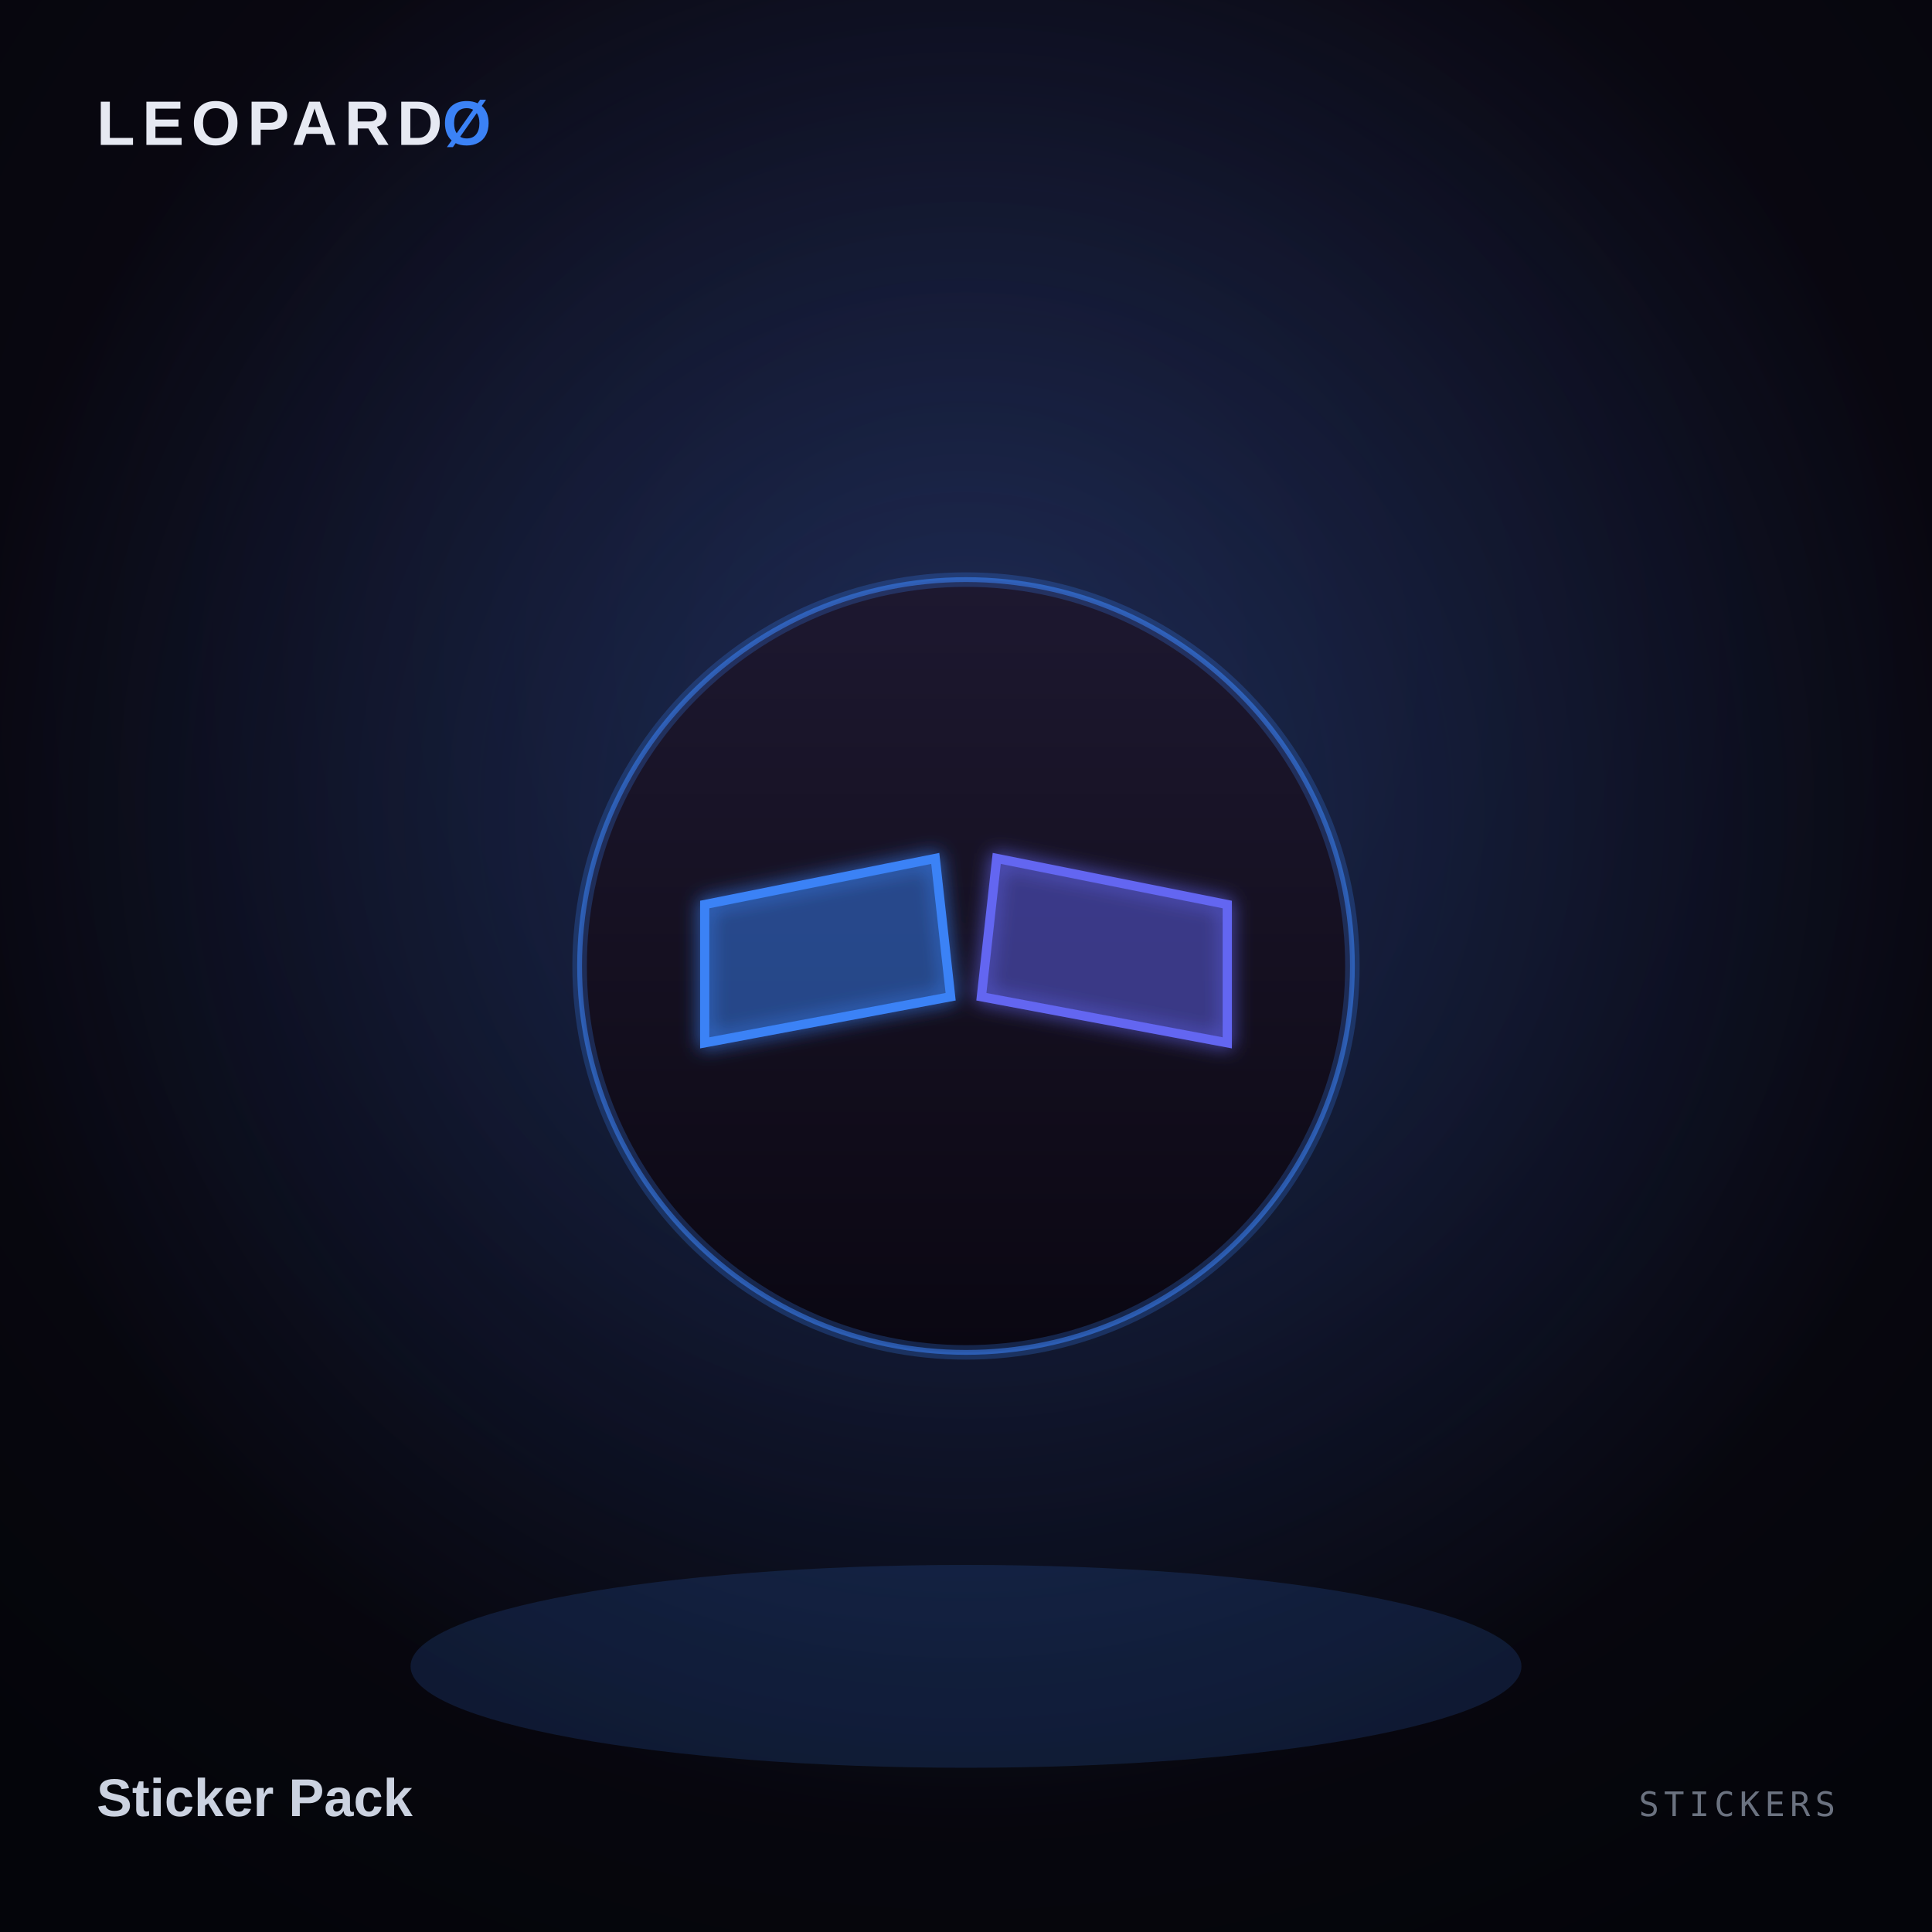
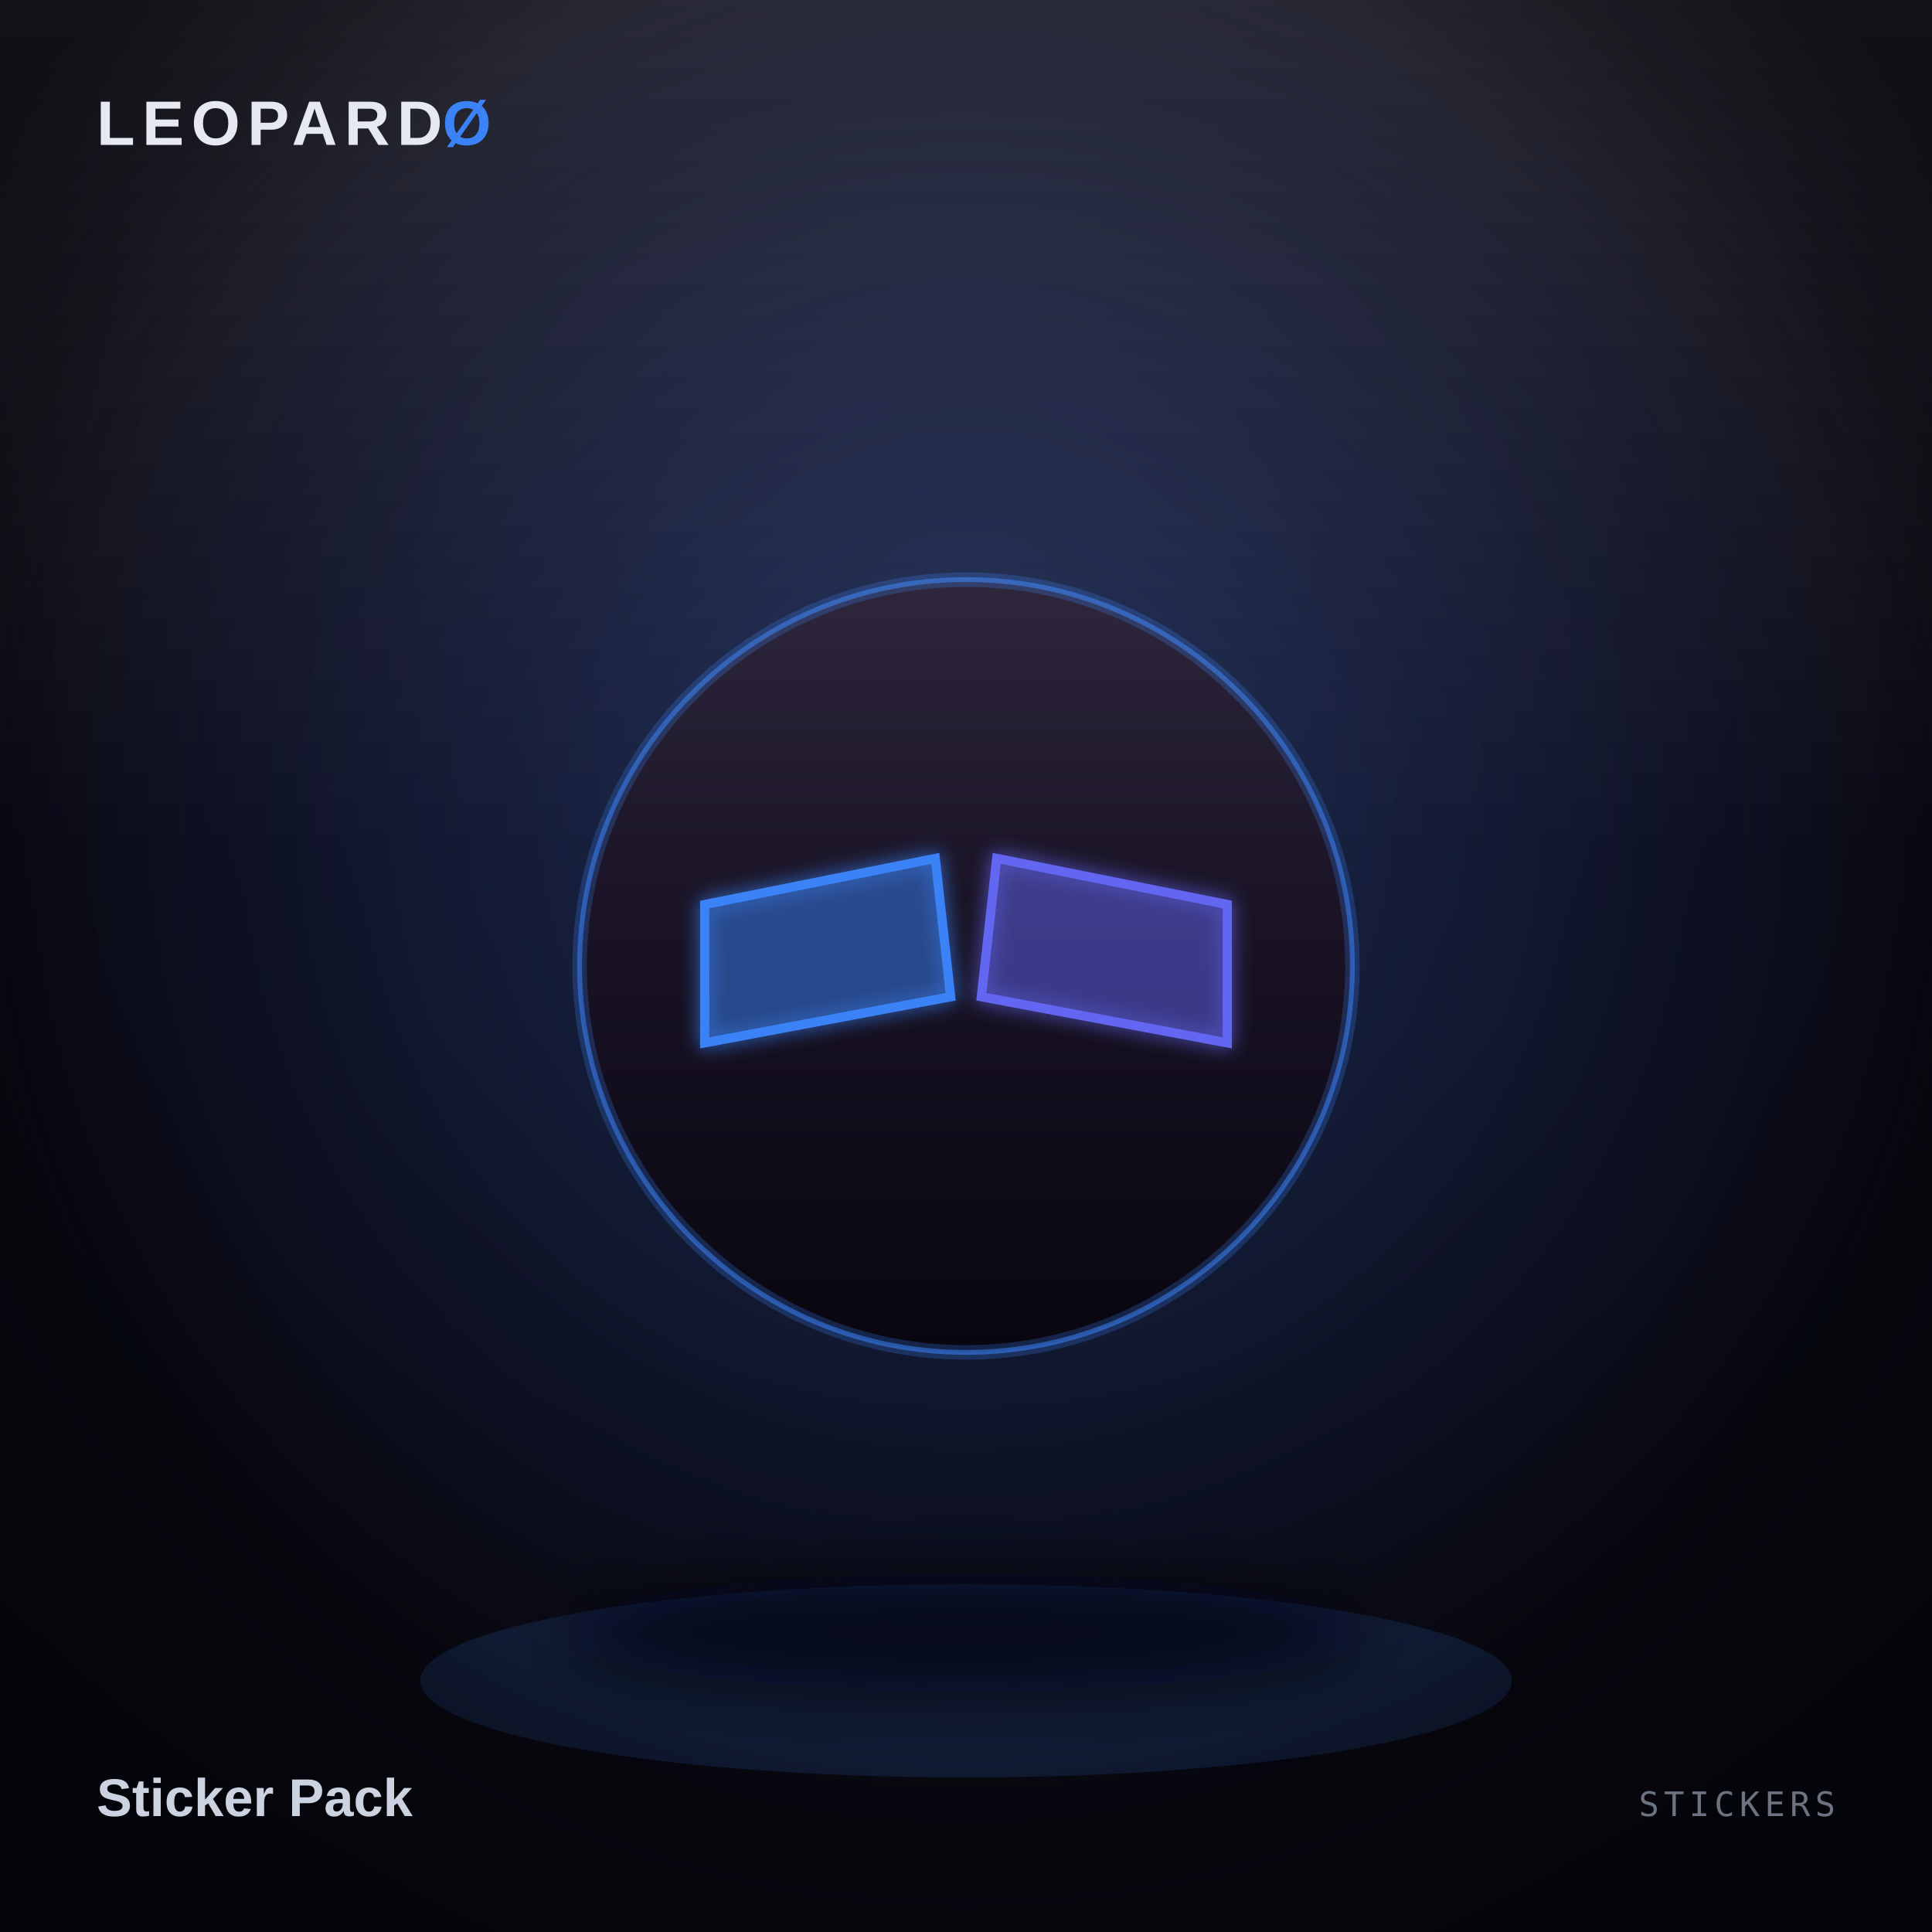
<svg xmlns="http://www.w3.org/2000/svg" viewBox="0 0 800 800" width="800" height="800">
  <defs>
    <radialGradient id="bg" cx="50%" cy="34%" r="75%">
      <stop offset="0%" stop-color="#141022" />
      <stop offset="55%" stop-color="#0a0812" />
      <stop offset="100%" stop-color="#04050a" />
    </radialGradient>
    <radialGradient id="halo" cx="50%" cy="42%" r="52%">
      <stop offset="0%" stop-color="#3b82f6" stop-opacity="0.26" />
      <stop offset="100%" stop-color="#3b82f6" stop-opacity="0" />
    </radialGradient>
    <linearGradient id="fab" x1="0" y1="0" x2="0" y2="1">
-       <stop offset="0%" stop-color="#1d1830" />
-       <stop offset="55%" stop-color="#140f1f" />
-       <stop offset="100%" stop-color="#0a0712" />
+       <stop offset="0%" stop-color="#272036" />
+       <stop offset="52%" stop-color="#171122" />
+       <stop offset="100%" stop-color="#090610" />
    </linearGradient>
+     <linearGradient id="toplight" x1="0" y1="0" x2="0" y2="1">
+       <stop offset="0%" stop-color="#ffffff" stop-opacity="0.11" />
+       <stop offset="44%" stop-color="#ffffff" stop-opacity="0" />
+     </linearGradient>
+     <radialGradient id="vig" cx="50%" cy="44%" r="62%">
+       <stop offset="0%" stop-color="#04050a" stop-opacity="0" />
+       <stop offset="76%" stop-color="#04050a" stop-opacity="0" />
+       <stop offset="100%" stop-color="#04050a" stop-opacity="0.55" />
+     </radialGradient>
    <filter id="glow" x="-40%" y="-40%" width="180%" height="180%">
      <feGaussianBlur stdDeviation="4" />
+     </filter>
+     <filter id="soft" x="-60%" y="-60%" width="220%" height="220%">
+       <feGaussianBlur stdDeviation="14" />
    </filter>
    <clipPath id="cp">
      <circle cx="400" cy="400" r="148" />
    </clipPath>
  </defs>
  <rect width="800" height="800" fill="url(#bg)" />
  <rect width="800" height="800" fill="url(#halo)" />
-   <ellipse cx="400" cy="690" rx="230" ry="42" fill="#3b82f6" opacity="0.16" />
+   <ellipse cx="400" cy="696" rx="226" ry="40" fill="#3b82f6" opacity="0.14" />
+   <ellipse cx="400" cy="676" rx="166" ry="24" fill="#020308" opacity="0.7" filter="url(#soft)" />
  <g>
    <circle cx="400" cy="400" r="160" fill="url(#fab)" stroke="#3b82f6" stroke-opacity="0.55" stroke-width="2" />
    <circle cx="400" cy="400" r="160" fill="none" stroke="#3b82f6" stroke-opacity="0.25" stroke-width="6" />
  </g>
  <g clip-path="url(#cp)">
    <g filter="url(#glow)" opacity="0.9">
      <path d="M291.812 374.544 L387.272 355.452 L393.636 412.728 L291.812 431.82 Z" fill="#3b82f6" fill-opacity="0.3" stroke="#3b82f6" stroke-width="3.818" />
      <path d="M508.188 374.544 L412.728 355.452 L406.364 412.728 L508.188 431.82 Z" fill="#6366f1" fill-opacity="0.3" stroke="#6366f1" stroke-width="3.818" />
    </g>
    <g>
      <path d="M291.812 374.544 L387.272 355.452 L393.636 412.728 L291.812 431.82 Z" fill="#3b82f6" fill-opacity="0.3" stroke="#3b82f6" stroke-width="3.818" />
      <path d="M508.188 374.544 L412.728 355.452 L406.364 412.728 L508.188 431.82 Z" fill="#6366f1" fill-opacity="0.3" stroke="#6366f1" stroke-width="3.818" />
    </g>
  </g>
+   <rect width="800" height="800" fill="url(#toplight)" />
+   <rect width="800" height="800" fill="url(#vig)" />
  <text x="40" y="60" font-family="Arial, sans-serif" font-weight="900" font-size="26" letter-spacing="3" fill="#e6e9f2">LEOPARD<tspan fill="#3b82f6">Ø</tspan>
  </text>
  <text x="40" y="752" font-family="Arial, sans-serif" font-weight="800" font-size="22" fill="#cbd2e0">Sticker Pack</text>
  <text x="760" y="752" text-anchor="end" font-family="monospace" font-size="14" letter-spacing="2" fill="#6b7280">STICKERS</text>
</svg>
